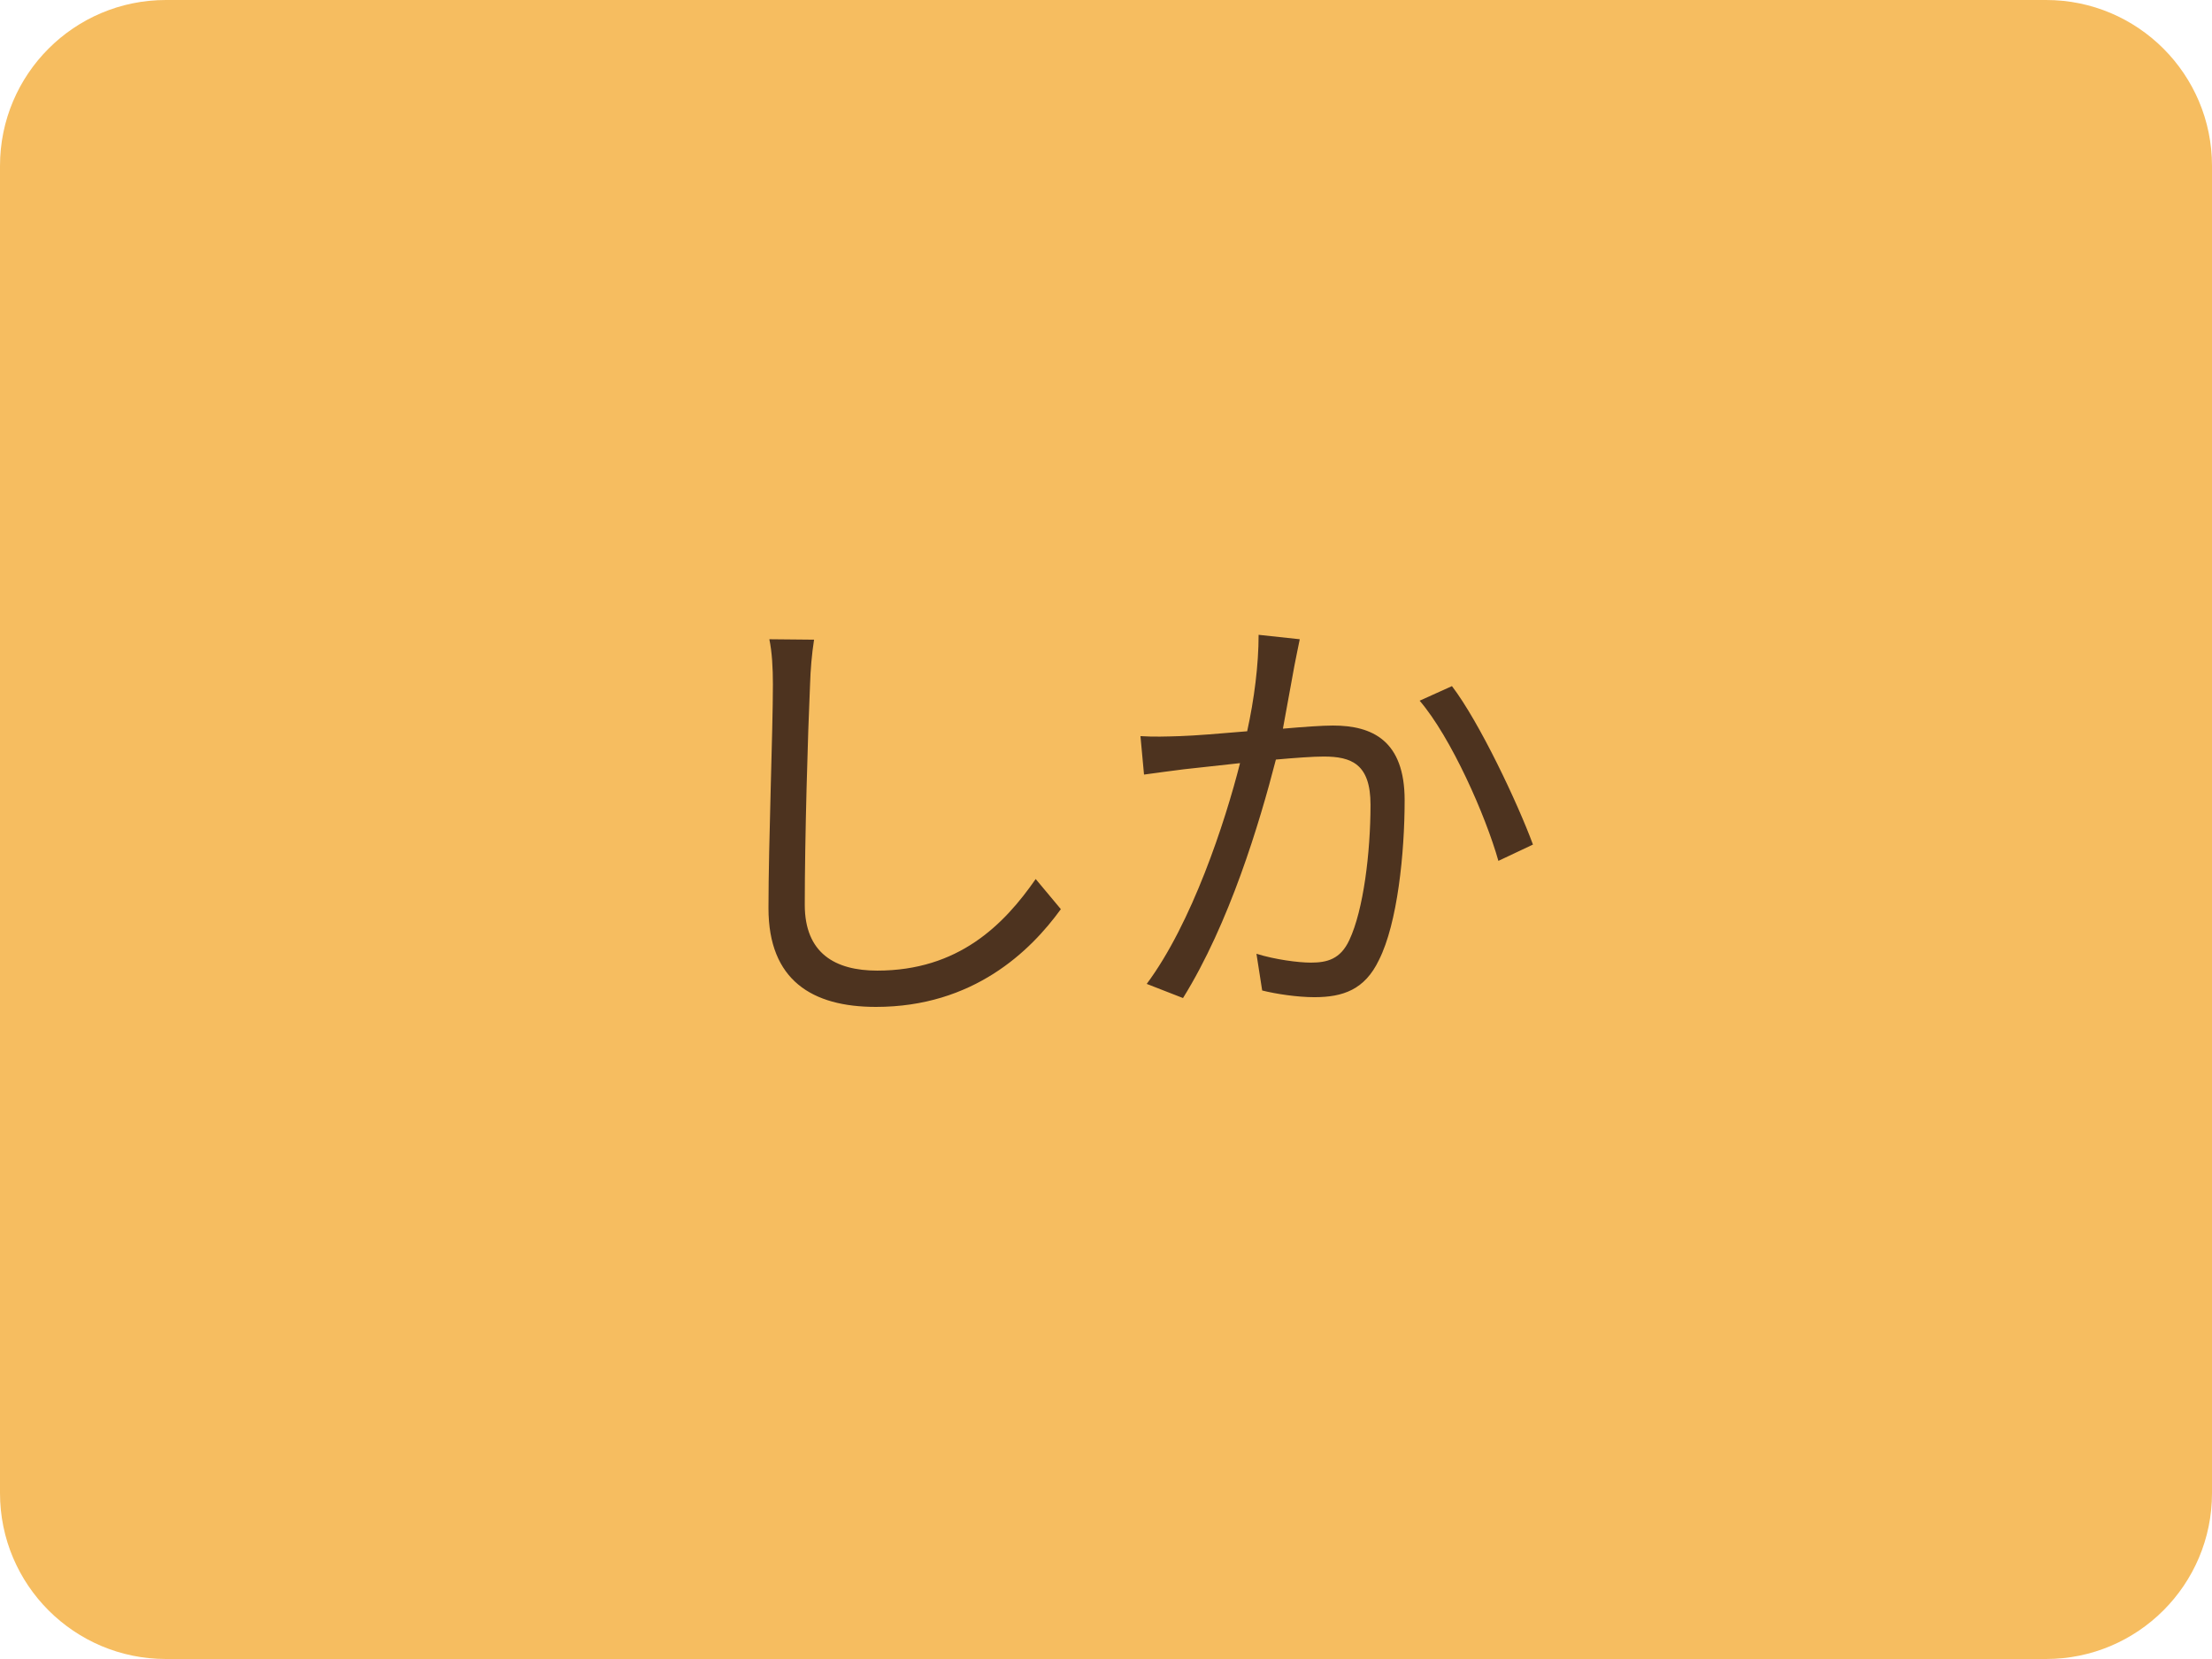
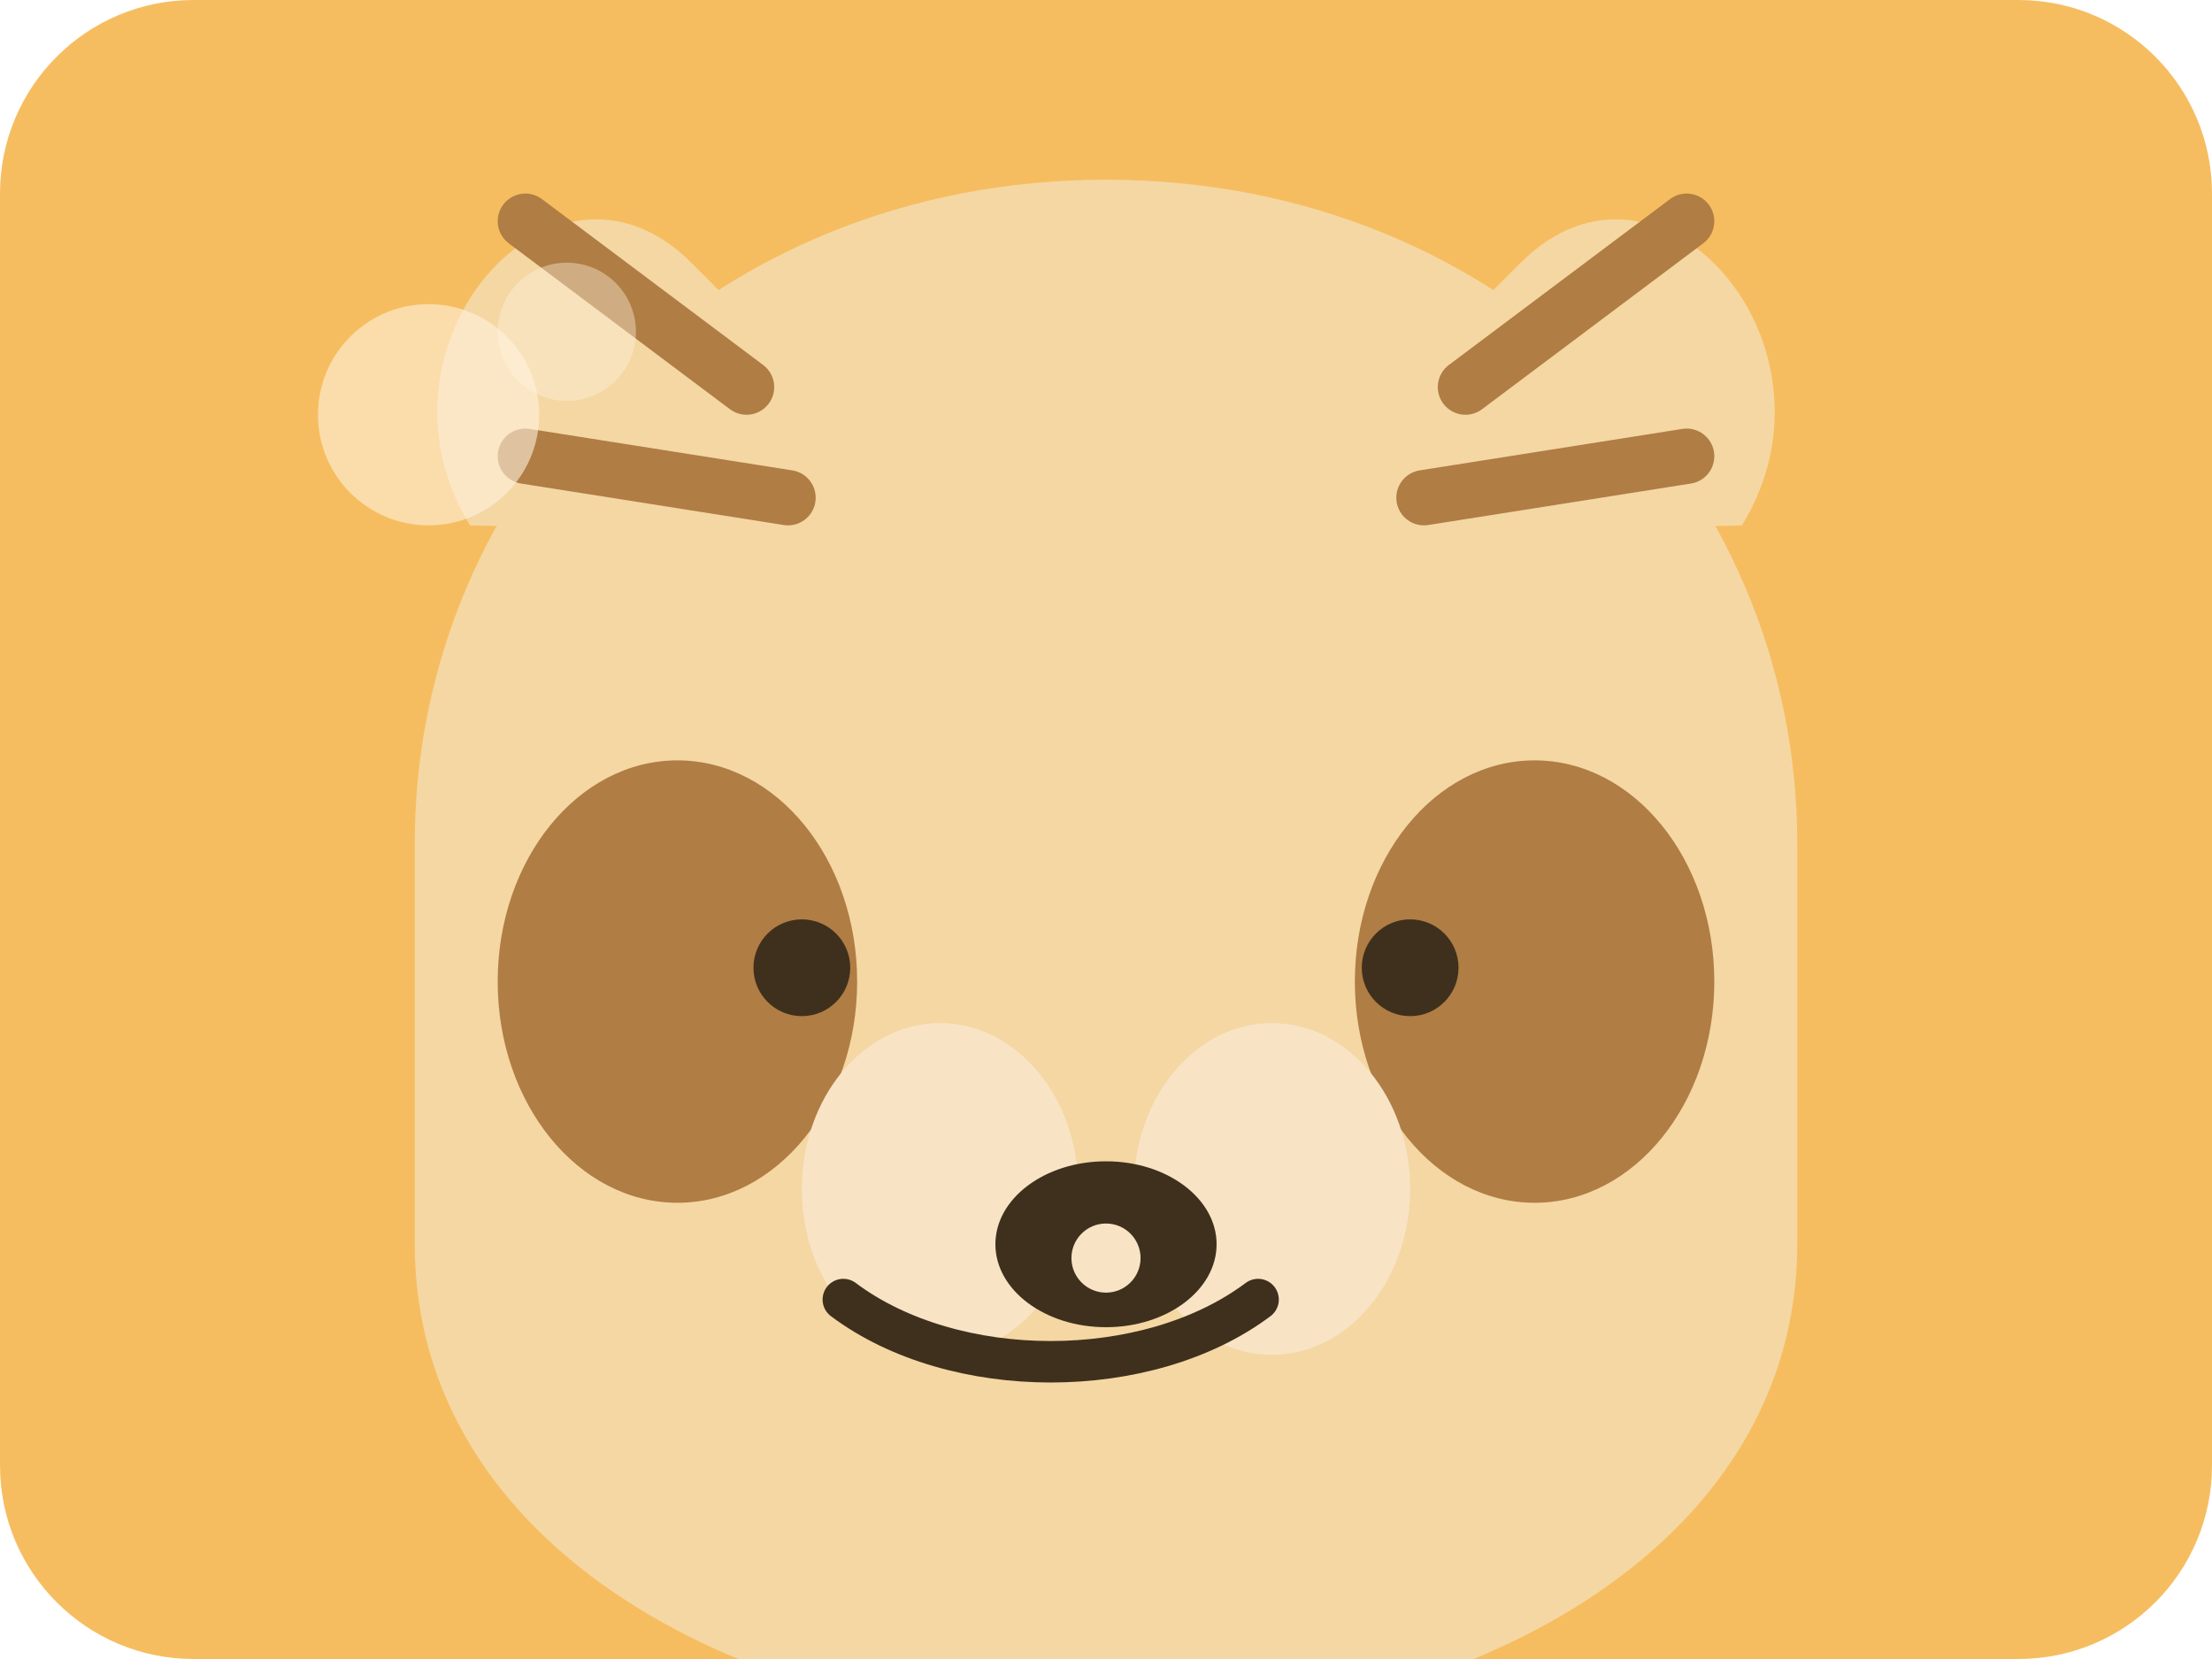
<svg xmlns="http://www.w3.org/2000/svg" viewBox="0 0 320 240">
-   <rect width="320" height="240" fill="#F6BD60" rx="24" />
-   <text x="50%" y="50%" dominant-baseline="middle" text-anchor="middle" font-family="Noto Sans JP, sans-serif" font-size="64" fill="#4D331F">しか</text>
+   <rect width="320" height="240" fill="#F6BD60" rx="28" />
+   <g transform="translate(160 146)">
+     <path d="M-100-24c0-52 42-96 100-96s100 44 100 96v58c0 44-48 70-100 70s-100-26-100-70v-58z" fill="#F4D7A3" />
+     <path d="M-92-70c-16-26 12-58 32-38l40 40" fill="#F4D7A3" />
+     <path d="M92-70c16-26-12-58-32-38l-40 40" fill="#F4D7A3" />
+     <g fill="#B07D44">
+       <ellipse cx="-62" cy="-4" rx="26" ry="32" />
+       <ellipse cx="62" cy="-4" rx="26" ry="32" />
+     </g>
+     <g fill="#3F301D">
+       <circle cx="-44" cy="-6" r="7" />
+       <circle cx="44" cy="-6" r="7" />
+     </g>
+     <path d="M-24 18l24 18 24-18" fill="none" stroke="#3F301D" stroke-width="6" stroke-linecap="round" stroke-linejoin="round" />
+     <g fill="#F8E3C5">
+       <ellipse cx="-24" cy="26" rx="20" ry="24" />
+       <ellipse cx="24" cy="26" rx="20" ry="24" />
+     </g>
+     <path d="M-38 42c16 12 44 12 60 0" fill="none" stroke="#3F301D" stroke-width="6" stroke-linecap="round" />
+     <ellipse cx="0" cy="34" rx="16" ry="12" fill="#3F301D" />
+     <circle cx="0" cy="36" r="5" fill="#F8E3C5" />
+     <g fill="none" stroke="#B07D44" stroke-width="8" stroke-linecap="round">
+       <path d="M-52-90l-32-24" />
+       <path d="M-46-74l-38-6" />
+       <path d="M52-90l32-24" />
+       <path d="M46-74l38-6" />
+     </g>
+   </g>
+   <circle cx="62" cy="60" r="16" fill="#FFF2DE" opacity="0.6" />
+   <circle cx="82" cy="48" r="10" fill="#FFF2DE" opacity="0.4" />
</svg>
